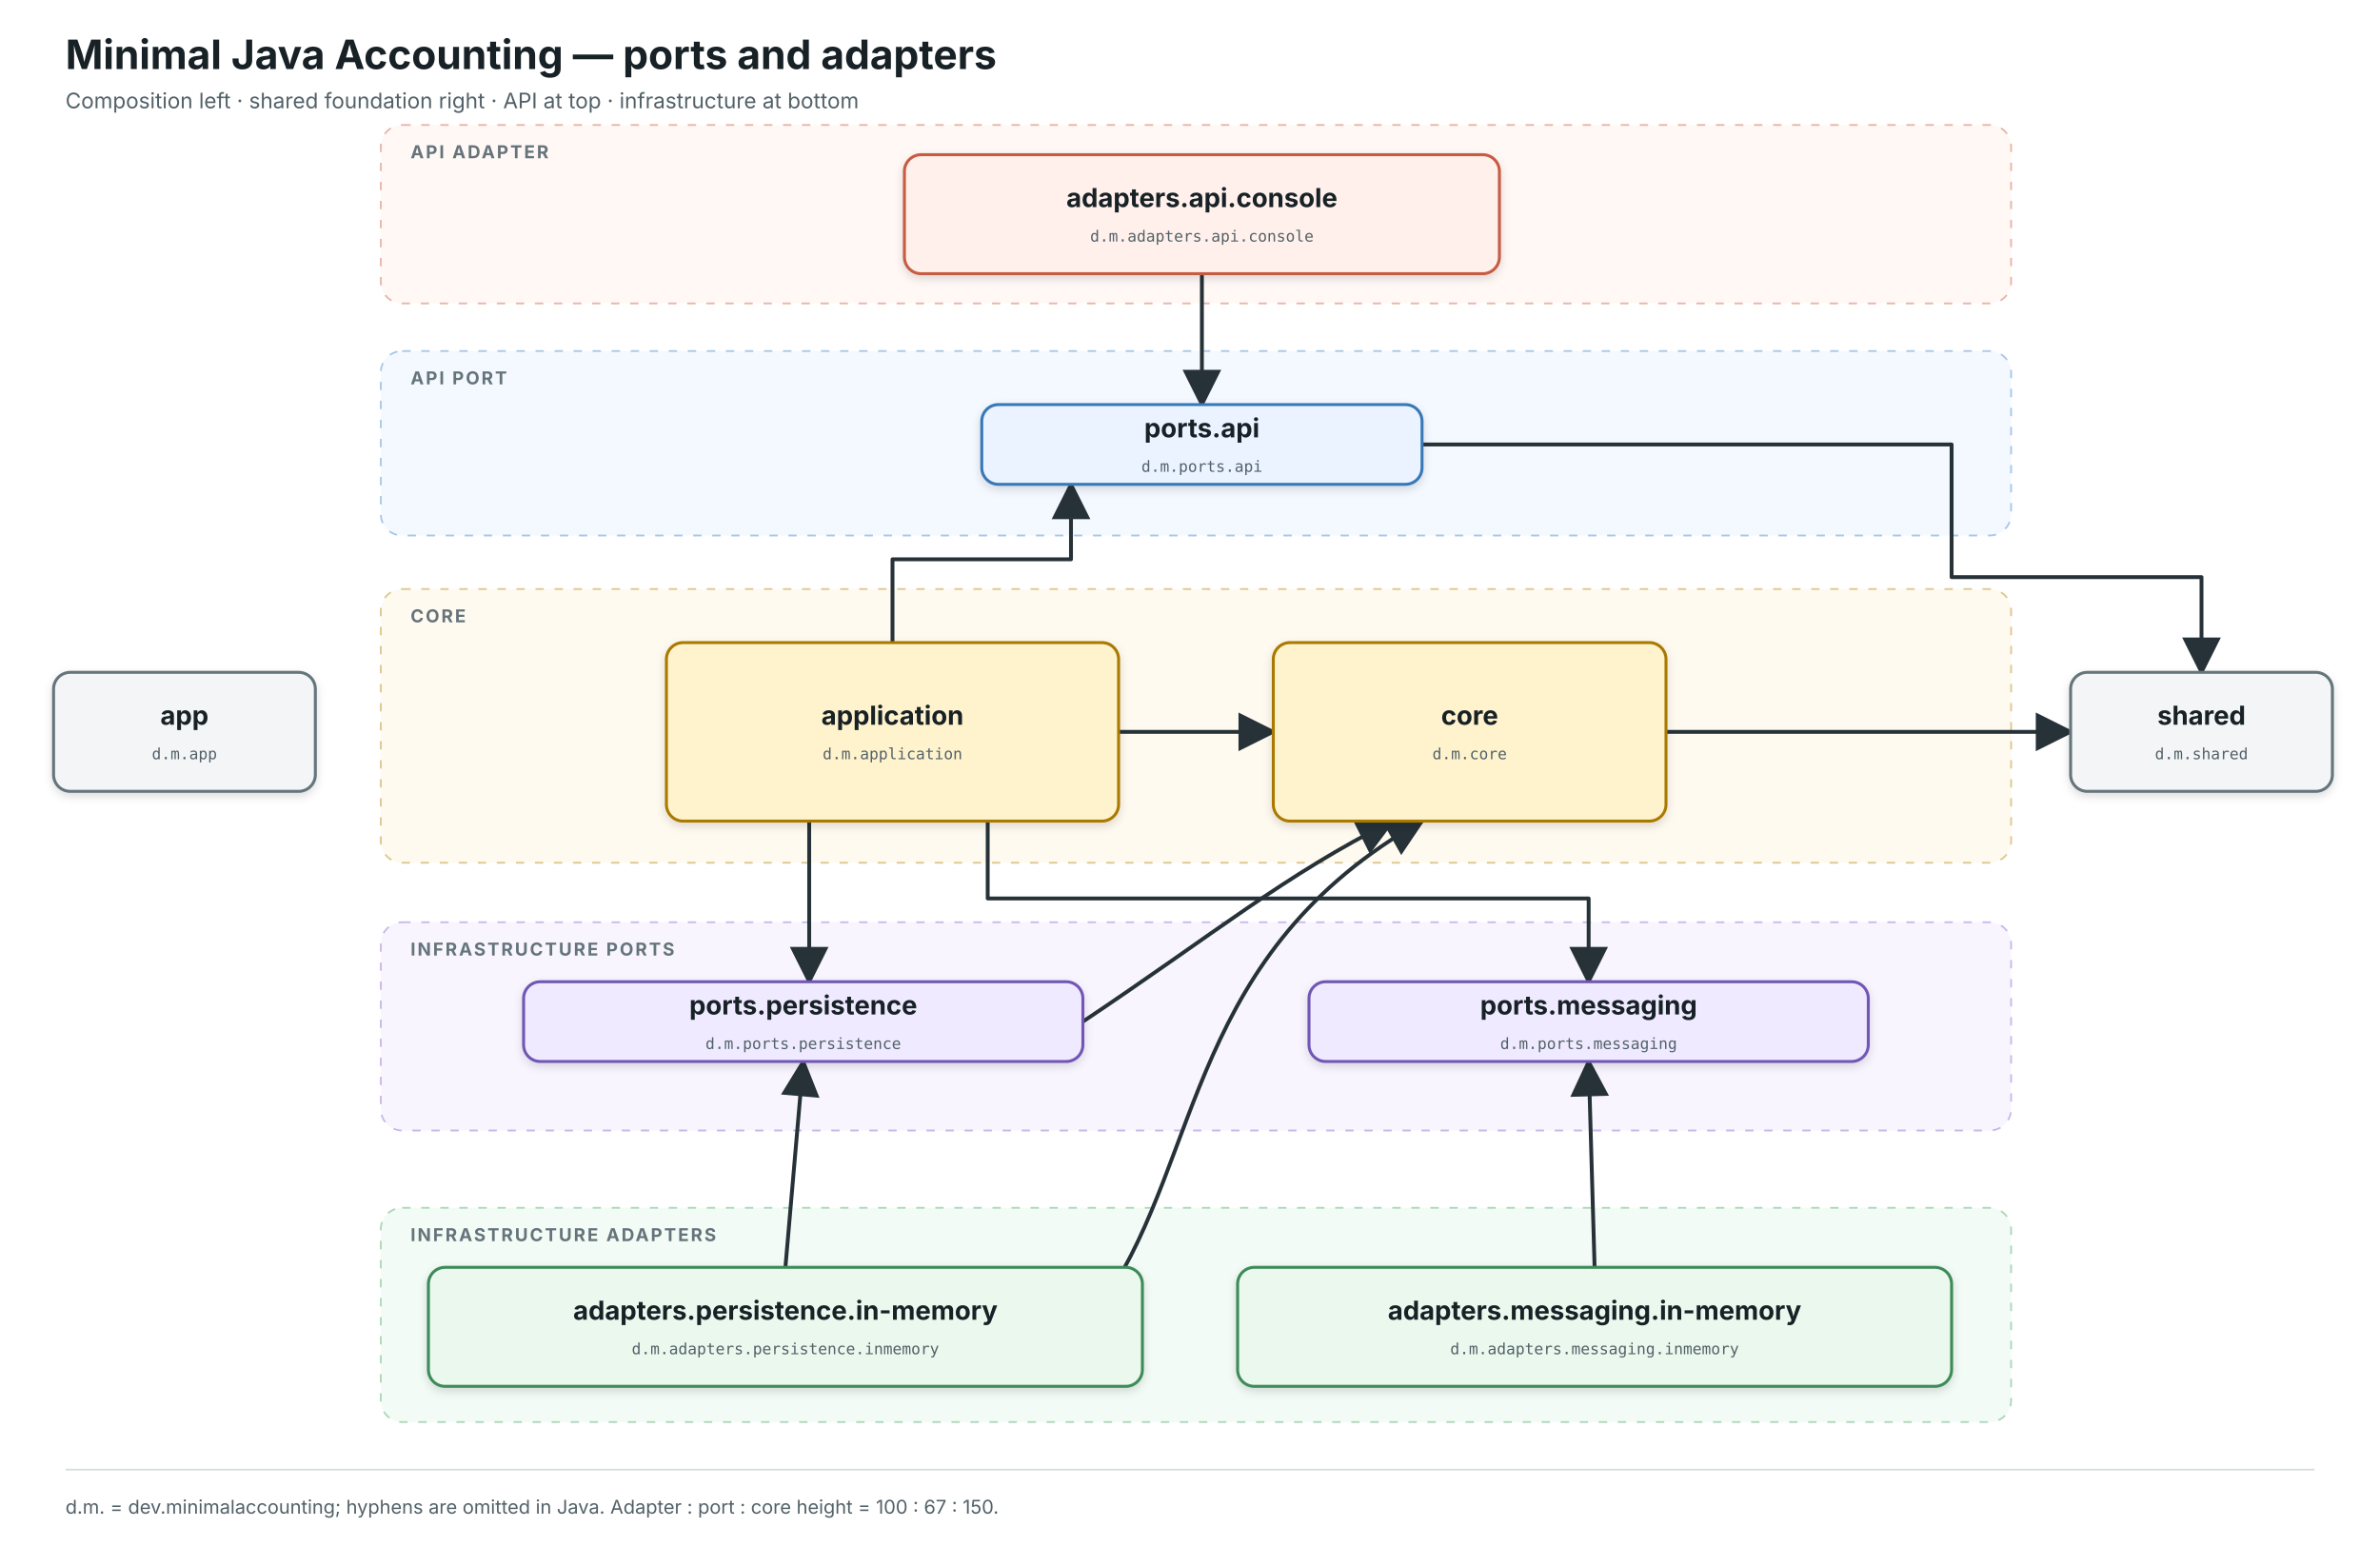
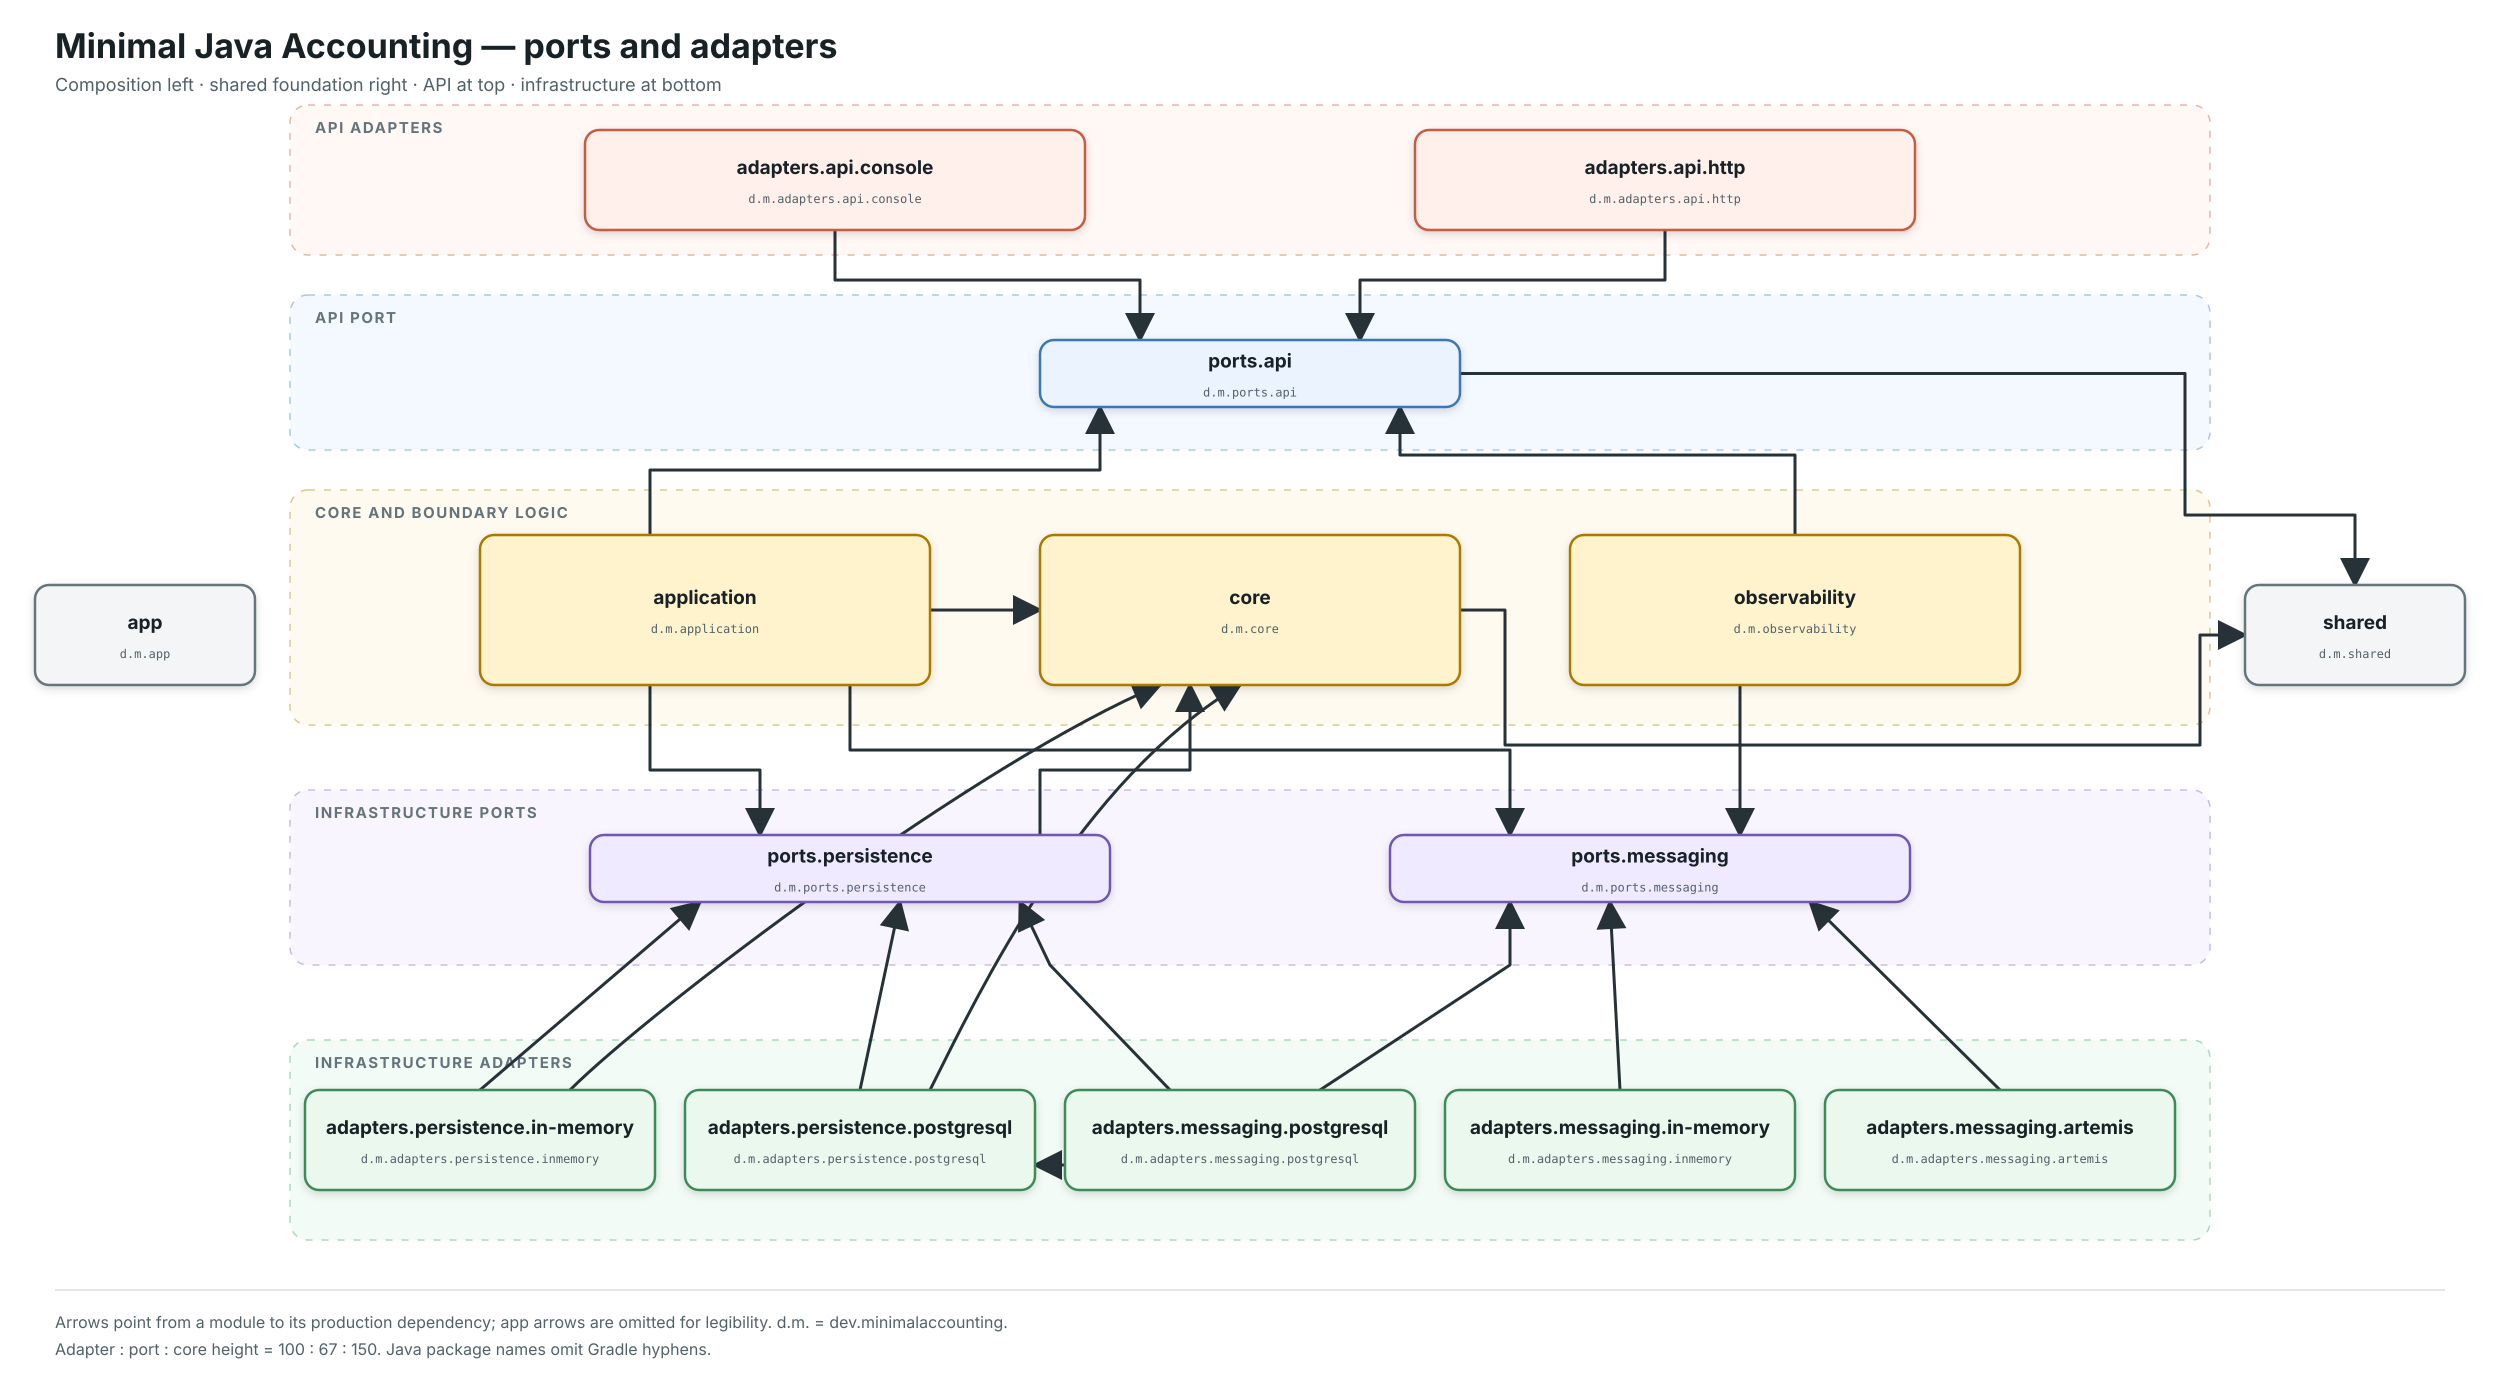
- <svg xmlns="http://www.w3.org/2000/svg" width="2000" height="1300" viewBox="0 0 2000 1300" role="img" aria-labelledby="title description">
+ <svg xmlns="http://www.w3.org/2000/svg" width="2500" height="1375" viewBox="0 0 2500 1375" role="img" aria-labelledby="title description">
  <defs>
    <marker id="arrow" viewBox="0 0 10 10" refX="9" refY="5" markerWidth="10" markerHeight="10" orient="auto-start-reverse">
      <path d="M 0 0 L 10 5 L 0 10 z" fill="#263238" />
    </marker>
    <filter id="shadow" x="-20%" y="-20%" width="140%" height="140%">
      <feDropShadow dx="0" dy="3" stdDeviation="4" flood-color="#000000" flood-opacity="0.14" />
    </filter>
    <style>
      .canvas { fill: #ffffff; }
      .title { font: 700 34px -apple-system, BlinkMacSystemFont, "Segoe UI", sans-serif; fill: #172126; }
      .subtitle { font: 400 18px -apple-system, BlinkMacSystemFont, "Segoe UI", sans-serif; fill: #526168; }
      .layer-label { font: 700 15px -apple-system, BlinkMacSystemFont, "Segoe UI", sans-serif; letter-spacing: 1.6px; fill: #65747b; }
-       .module { font: 700 22px -apple-system, BlinkMacSystemFont, "Segoe UI", sans-serif; fill: #172126; text-anchor: middle; }
-       .package { font: 400 13px ui-monospace, SFMono-Regular, Menlo, Consolas, monospace; fill: #526168; text-anchor: middle; }
+       .module { font: 700 19px -apple-system, BlinkMacSystemFont, "Segoe UI", sans-serif; fill: #172126; text-anchor: middle; }
+       .package { font: 400 12px ui-monospace, SFMono-Regular, Menlo, Consolas, monospace; fill: #526168; text-anchor: middle; }
      .note { font: 400 16px -apple-system, BlinkMacSystemFont, "Segoe UI", sans-serif; fill: #526168; }
      .band { stroke-width: 1.5; stroke-dasharray: 7 9; rx: 18; }
      .node { stroke-width: 2.5; rx: 14; filter: url(#shadow); }
-       .edge { fill: none; stroke: #263238; stroke-width: 3.25; marker-end: url(#arrow); stroke-linecap: round; stroke-linejoin: round; }
+       .edge { fill: none; stroke: #263238; stroke-width: 3; marker-end: url(#arrow); stroke-linecap: round; stroke-linejoin: round; }
    </style>
  </defs>
-   <rect class="canvas" x="0" y="0" width="2000" height="1300" />
+   <rect class="canvas" x="0" y="0" width="2500" height="1375" />
  <text class="title" x="55" y="58">Minimal Java Accounting — ports and adapters</text>
  <text class="subtitle" x="55" y="91">Composition left · shared foundation right · API at top · infrastructure at bottom</text>
-   <rect class="band" x="320" y="105" width="1370" height="150" fill="#fff8f5" stroke="#e7b5a8" />
-   <text class="layer-label" x="345" y="133">API ADAPTER</text>
-   <rect class="band" x="320" y="295" width="1370" height="155" fill="#f4f8ff" stroke="#a9c7e8" />
-   <text class="layer-label" x="345" y="323">API PORT</text>
-   <rect class="band" x="320" y="495" width="1370" height="230" fill="#fffaf0" stroke="#dbc88f" />
-   <text class="layer-label" x="345" y="523">CORE</text>
-   <rect class="band" x="320" y="775" width="1370" height="175" fill="#f8f5ff" stroke="#c8b9e8" />
-   <text class="layer-label" x="345" y="803">INFRASTRUCTURE PORTS</text>
-   <rect class="band" x="320" y="1015" width="1370" height="180" fill="#f2fbf5" stroke="#acd7b9" />
-   <text class="layer-label" x="345" y="1043">INFRASTRUCTURE ADAPTERS</text>
-   <path class="edge" d="M 1010 230 L 1010 340" />
-   <path class="edge" d="M 750 540 L 750 470 L 900 470 L 900 407" />
-   <path class="edge" d="M 1195 373.5 L 1640 373.5 L 1640 485 L 1850 485 L 1850 565" />
-   <path class="edge" d="M 940 615 L 1070 615" />
-   <path class="edge" d="M 1400 615 L 1740 615" />
-   <path class="edge" d="M 680 690 L 680 825" />
-   <path class="edge" d="M 830 690 L 830 755 L 1335 755 L 1335 825" />
-   <path class="edge" d="M 910 858.5 C 1020 785 1080 735 1170 690" />
-   <path class="edge" d="M 660 1065 L 675 892" />
-   <path class="edge" d="M 930 1090 C 1010 970 1000 800 1195 690" />
-   <path class="edge" d="M 1340 1065 L 1335 892" />
+   <rect class="band" x="290" y="105" width="1920" height="150" fill="#fff8f5" stroke="#e7b5a8" />
+   <text class="layer-label" x="315" y="133">API ADAPTERS</text>
+   <rect class="band" x="290" y="295" width="1920" height="155" fill="#f4f8ff" stroke="#a9c7e8" />
+   <text class="layer-label" x="315" y="323">API PORT</text>
+   <rect class="band" x="290" y="490" width="1920" height="235" fill="#fffaf0" stroke="#dbc88f" />
+   <text class="layer-label" x="315" y="518">CORE AND BOUNDARY LOGIC</text>
+   <rect class="band" x="290" y="790" width="1920" height="175" fill="#f8f5ff" stroke="#c8b9e8" />
+   <text class="layer-label" x="315" y="818">INFRASTRUCTURE PORTS</text>
+   <rect class="band" x="290" y="1040" width="1920" height="200" fill="#f2fbf5" stroke="#acd7b9" />
+   <text class="layer-label" x="315" y="1068">INFRASTRUCTURE ADAPTERS</text>
+   <path class="edge" d="M 835 230 L 835 280 L 1140 280 L 1140 340" />
+   <path class="edge" d="M 1665 230 L 1665 280 L 1360 280 L 1360 340" />
+   <path class="edge" d="M 650 535 L 650 470 L 1100 470 L 1100 407" />
+   <path class="edge" d="M 1795 535 L 1795 455 L 1400 455 L 1400 407" />
+   <path class="edge" d="M 1460 373.5 L 2185 373.5 L 2185 515 L 2355 515 L 2355 585" />
+   <path class="edge" d="M 930 610 L 1040 610" />
+   <path class="edge" d="M 1460 610 L 1505 610 L 1505 745 L 2200 745 L 2200 635 L 2245 635" />
+   <path class="edge" d="M 650 685 L 650 770 L 760 770 L 760 835" />
+   <path class="edge" d="M 850 685 L 850 750 L 1510 750 L 1510 835" />
+   <path class="edge" d="M 1740 685 L 1740 835" />
+   <path class="edge" d="M 1040 835 L 1040 770 L 1190 770 L 1190 685" />
+   <path class="edge" d="M 480 1090 L 700 902" />
+   <path class="edge" d="M 860 1090 L 900 902" />
+   <path class="edge" d="M 570 1090 C 650 1010 980 760 1160 685" />
+   <path class="edge" d="M 930 1090 C 980 990 1080 780 1240 685" />
+   <path class="edge" d="M 1170 1090 L 1050 965 L 1020 902" />
+   <path class="edge" d="M 1320 1090 L 1510 965 L 1510 902" />
+   <path class="edge" d="M 1065 1165 L 1035 1165" />
+   <path class="edge" d="M 1620 1090 L 1610 902" />
+   <path class="edge" d="M 2000 1090 L 1810 902" />
  <g>
-     <rect class="node" x="45" y="565" width="220" height="100" fill="#f3f5f6" stroke="#65747b" />
-     <text class="module" x="155" y="609">app</text>
-     <text class="package" x="155" y="638">d.m.app</text>
+     <rect class="node" x="35" y="585" width="220" height="100" fill="#f3f5f6" stroke="#65747b" />
+     <text class="module" x="145" y="629">app</text>
+     <text class="package" x="145" y="658">d.m.app</text>
  </g>
  <g>
-     <rect class="node" x="1740" y="565" width="220" height="100" fill="#f3f5f6" stroke="#65747b" />
-     <text class="module" x="1850" y="609">shared</text>
-     <text class="package" x="1850" y="638">d.m.shared</text>
+     <rect class="node" x="2245" y="585" width="220" height="100" fill="#f3f5f6" stroke="#65747b" />
+     <text class="module" x="2355" y="629">shared</text>
+     <text class="package" x="2355" y="658">d.m.shared</text>
  </g>
  <g>
-     <rect class="node" x="760" y="130" width="500" height="100" fill="#fff0eb" stroke="#c65b43" />
-     <text class="module" x="1010" y="174">adapters.api.console</text>
-     <text class="package" x="1010" y="203">d.m.adapters.api.console</text>
+     <rect class="node" x="585" y="130" width="500" height="100" fill="#fff0eb" stroke="#c65b43" />
+     <text class="module" x="835" y="174">adapters.api.console</text>
+     <text class="package" x="835" y="203">d.m.adapters.api.console</text>
  </g>
  <g>
-     <rect class="node" x="825" y="340" width="370" height="67" fill="#eaf3ff" stroke="#3978b8" />
-     <text class="module" x="1010" y="367.5">ports.api</text>
-     <text class="package" x="1010" y="396.5">d.m.ports.api</text>
+     <rect class="node" x="1415" y="130" width="500" height="100" fill="#fff0eb" stroke="#c65b43" />
+     <text class="module" x="1665" y="174">adapters.api.http</text>
+     <text class="package" x="1665" y="203">d.m.adapters.api.http</text>
  </g>
  <g>
-     <rect class="node" x="560" y="540" width="380" height="150" fill="#fff3cd" stroke="#a97900" />
-     <text class="module" x="750" y="609">application</text>
-     <text class="package" x="750" y="638">d.m.application</text>
+     <rect class="node" x="1040" y="340" width="420" height="67" fill="#eaf3ff" stroke="#3978b8" />
+     <text class="module" x="1250" y="367.5">ports.api</text>
+     <text class="package" x="1250" y="396.5">d.m.ports.api</text>
  </g>
  <g>
-     <rect class="node" x="1070" y="540" width="330" height="150" fill="#fff3cd" stroke="#a97900" />
-     <text class="module" x="1235" y="609">core</text>
-     <text class="package" x="1235" y="638">d.m.core</text>
+     <rect class="node" x="480" y="535" width="450" height="150" fill="#fff3cd" stroke="#a97900" />
+     <text class="module" x="705" y="604">application</text>
+     <text class="package" x="705" y="633">d.m.application</text>
  </g>
  <g>
-     <rect class="node" x="440" y="825" width="470" height="67" fill="#efeaff" stroke="#7157b5" />
-     <text class="module" x="675" y="852.5">ports.persistence</text>
-     <text class="package" x="675" y="881.5">d.m.ports.persistence</text>
+     <rect class="node" x="1040" y="535" width="420" height="150" fill="#fff3cd" stroke="#a97900" />
+     <text class="module" x="1250" y="604">core</text>
+     <text class="package" x="1250" y="633">d.m.core</text>
  </g>
  <g>
-     <rect class="node" x="1100" y="825" width="470" height="67" fill="#efeaff" stroke="#7157b5" />
-     <text class="module" x="1335" y="852.5">ports.messaging</text>
-     <text class="package" x="1335" y="881.5">d.m.ports.messaging</text>
+     <rect class="node" x="1570" y="535" width="450" height="150" fill="#fff3cd" stroke="#a97900" />
+     <text class="module" x="1795" y="604">observability</text>
+     <text class="package" x="1795" y="633">d.m.observability</text>
  </g>
  <g>
-     <rect class="node" x="360" y="1065" width="600" height="100" fill="#eaf8ee" stroke="#3e8b58" />
-     <text class="module" x="660" y="1109">adapters.persistence.in-memory</text>
-     <text class="package" x="660" y="1138">d.m.adapters.persistence.inmemory</text>
+     <rect class="node" x="590" y="835" width="520" height="67" fill="#efeaff" stroke="#7157b5" />
+     <text class="module" x="850" y="862.5">ports.persistence</text>
+     <text class="package" x="850" y="891.5">d.m.ports.persistence</text>
  </g>
  <g>
-     <rect class="node" x="1040" y="1065" width="600" height="100" fill="#eaf8ee" stroke="#3e8b58" />
-     <text class="module" x="1340" y="1109">adapters.messaging.in-memory</text>
-     <text class="package" x="1340" y="1138">d.m.adapters.messaging.inmemory</text>
+     <rect class="node" x="1390" y="835" width="520" height="67" fill="#efeaff" stroke="#7157b5" />
+     <text class="module" x="1650" y="862.5">ports.messaging</text>
+     <text class="package" x="1650" y="891.5">d.m.ports.messaging</text>
  </g>
-   <line x1="55" y1="1235" x2="1945" y2="1235" stroke="#d7dee1" stroke-width="1.5" />
-   <text class="note" x="55" y="1272">d.m. = dev.minimalaccounting; hyphens are omitted in Java. Adapter : port : core height = 100 : 67 : 150.</text>
+   <g>
+     <rect class="node" x="305" y="1090" width="350" height="100" fill="#eaf8ee" stroke="#3e8b58" />
+     <text class="module" x="480" y="1134">adapters.persistence.in-memory</text>
+     <text class="package" x="480" y="1163">d.m.adapters.persistence.inmemory</text>
+   </g>
+   <g>
+     <rect class="node" x="685" y="1090" width="350" height="100" fill="#eaf8ee" stroke="#3e8b58" />
+     <text class="module" x="860" y="1134">adapters.persistence.postgresql</text>
+     <text class="package" x="860" y="1163">d.m.adapters.persistence.postgresql</text>
+   </g>
+   <g>
+     <rect class="node" x="1065" y="1090" width="350" height="100" fill="#eaf8ee" stroke="#3e8b58" />
+     <text class="module" x="1240" y="1134">adapters.messaging.postgresql</text>
+     <text class="package" x="1240" y="1163">d.m.adapters.messaging.postgresql</text>
+   </g>
+   <g>
+     <rect class="node" x="1445" y="1090" width="350" height="100" fill="#eaf8ee" stroke="#3e8b58" />
+     <text class="module" x="1620" y="1134">adapters.messaging.in-memory</text>
+     <text class="package" x="1620" y="1163">d.m.adapters.messaging.inmemory</text>
+   </g>
+   <g>
+     <rect class="node" x="1825" y="1090" width="350" height="100" fill="#eaf8ee" stroke="#3e8b58" />
+     <text class="module" x="2000" y="1134">adapters.messaging.artemis</text>
+     <text class="package" x="2000" y="1163">d.m.adapters.messaging.artemis</text>
+   </g>
+   <line x1="55" y1="1290" x2="2445" y2="1290" stroke="#d7dee1" stroke-width="1.5" />
+   <text class="note" x="55" y="1328">Arrows point from a module to its production dependency; app arrows are omitted for legibility. d.m. = dev.minimalaccounting.</text>
+   <text class="note" x="55" y="1355">Adapter : port : core height = 100 : 67 : 150. Java package names omit Gradle hyphens.</text>
</svg>
